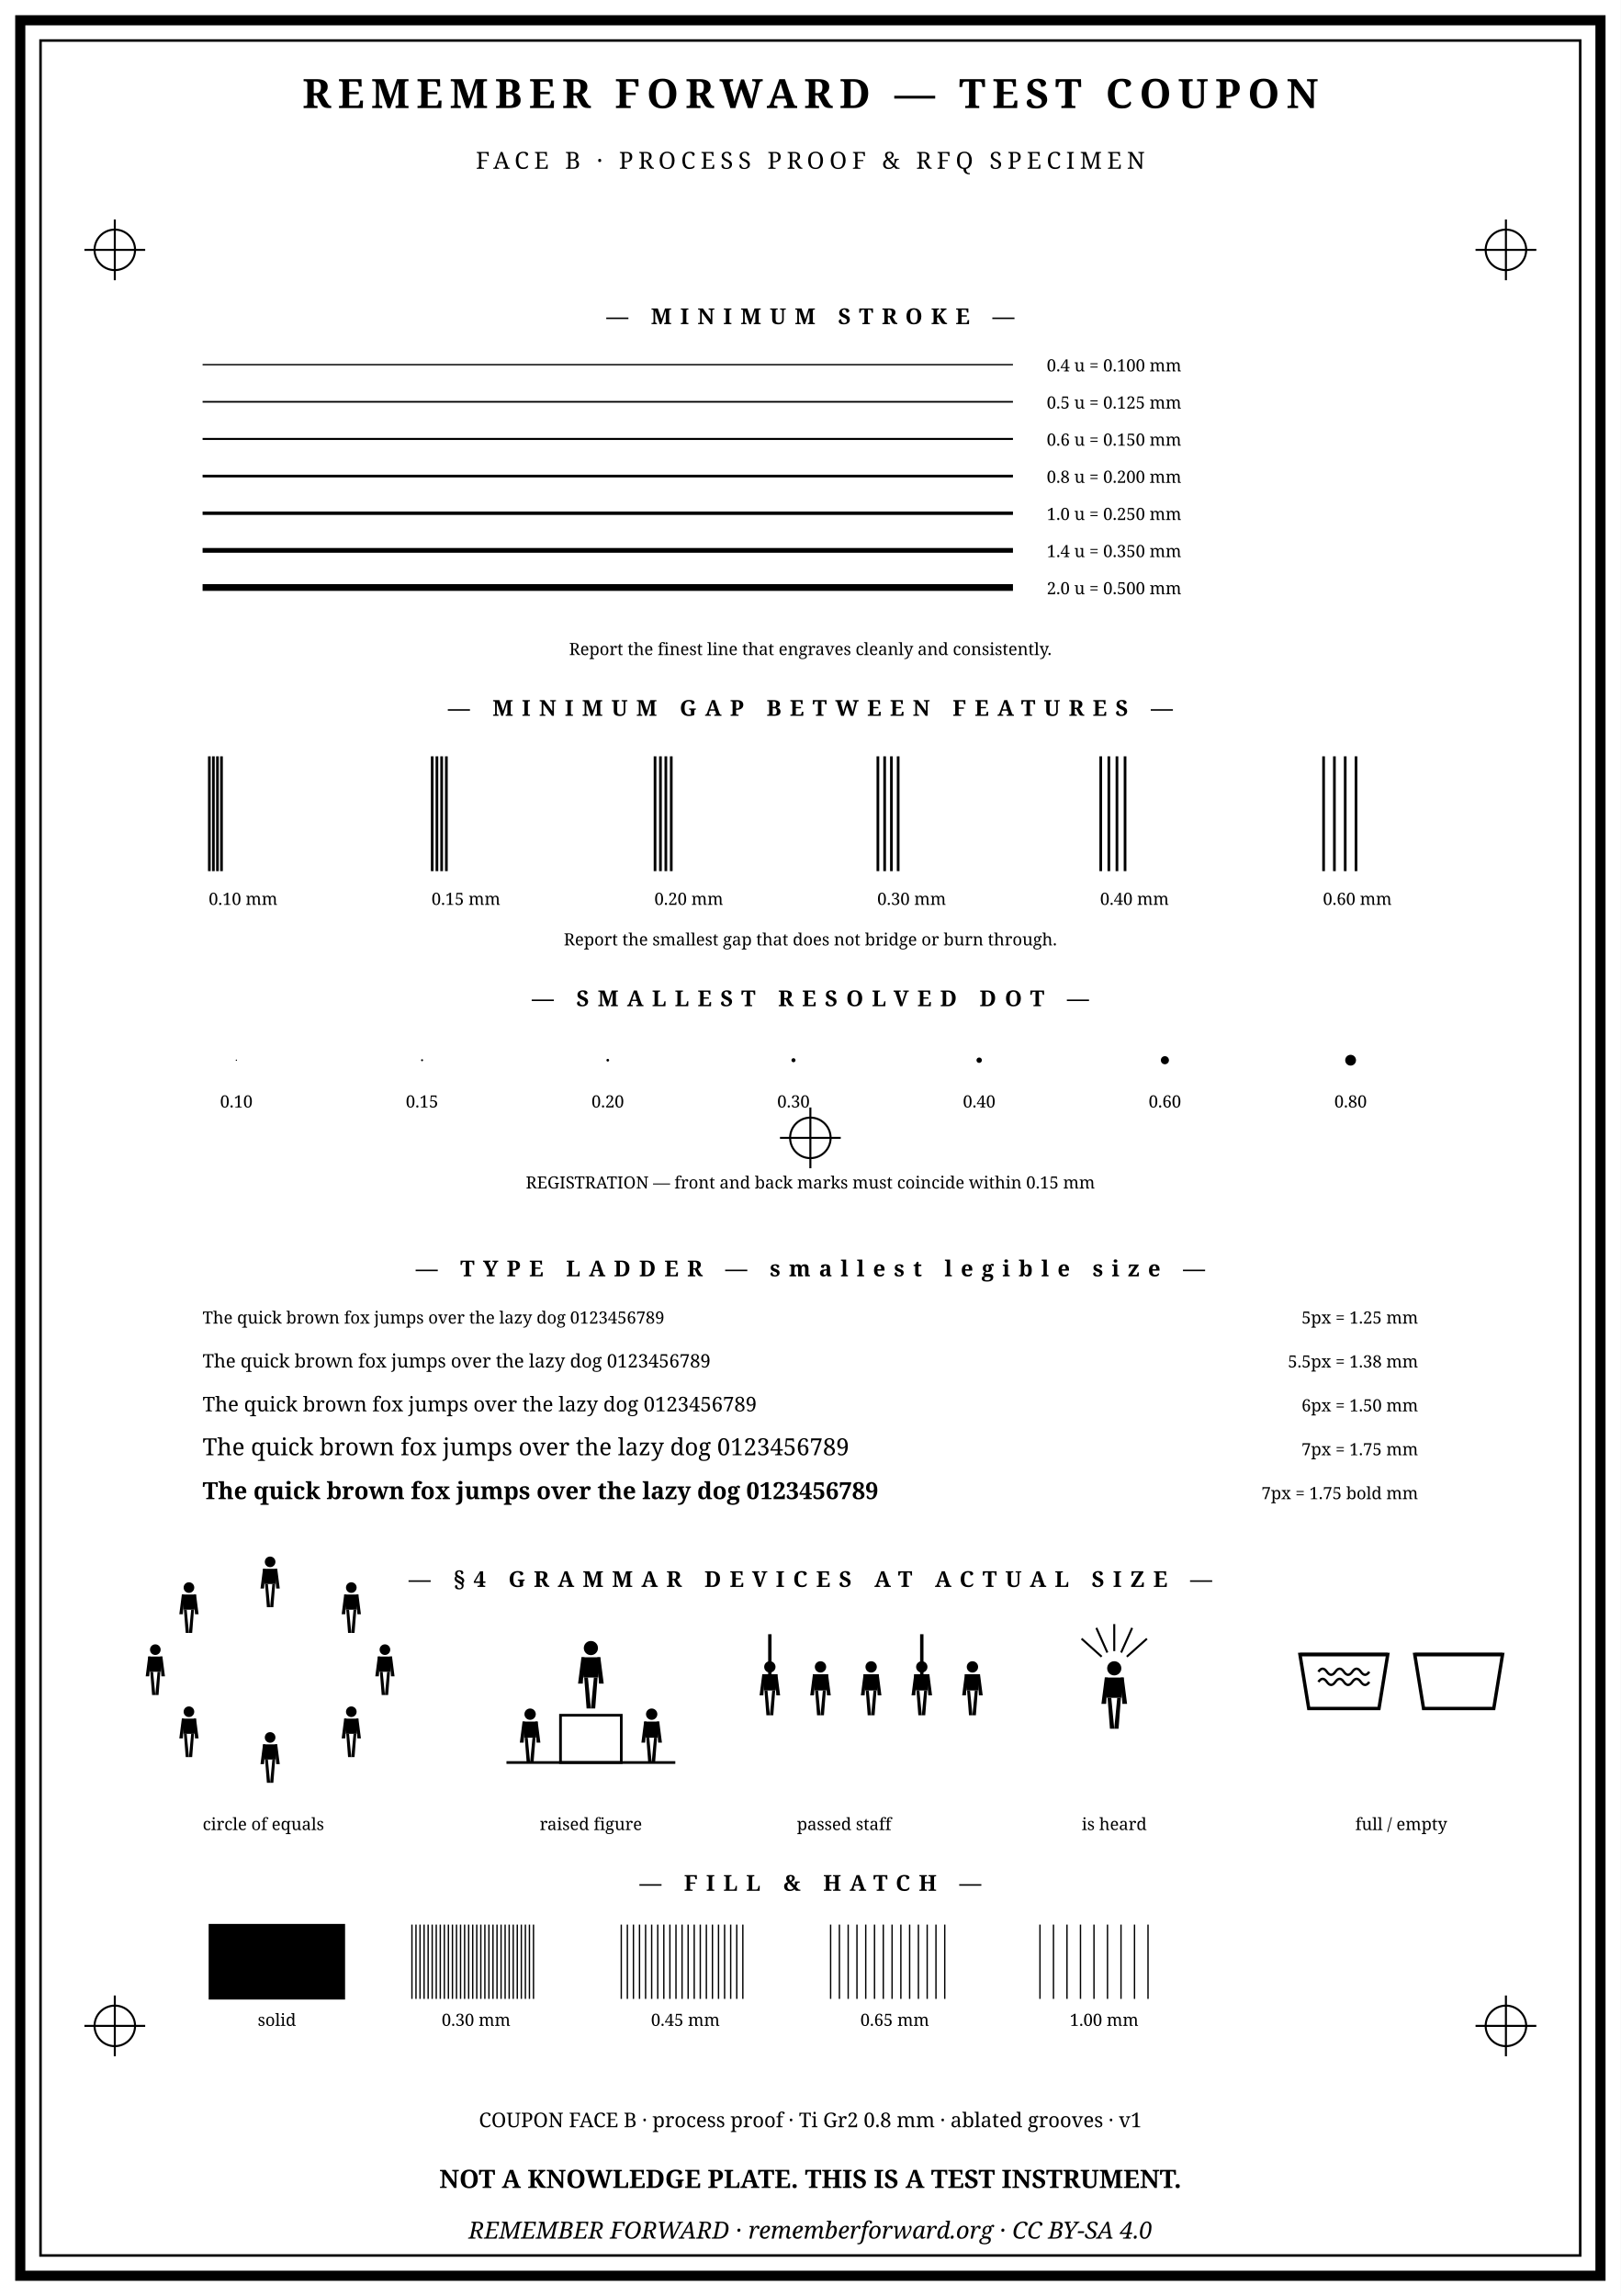
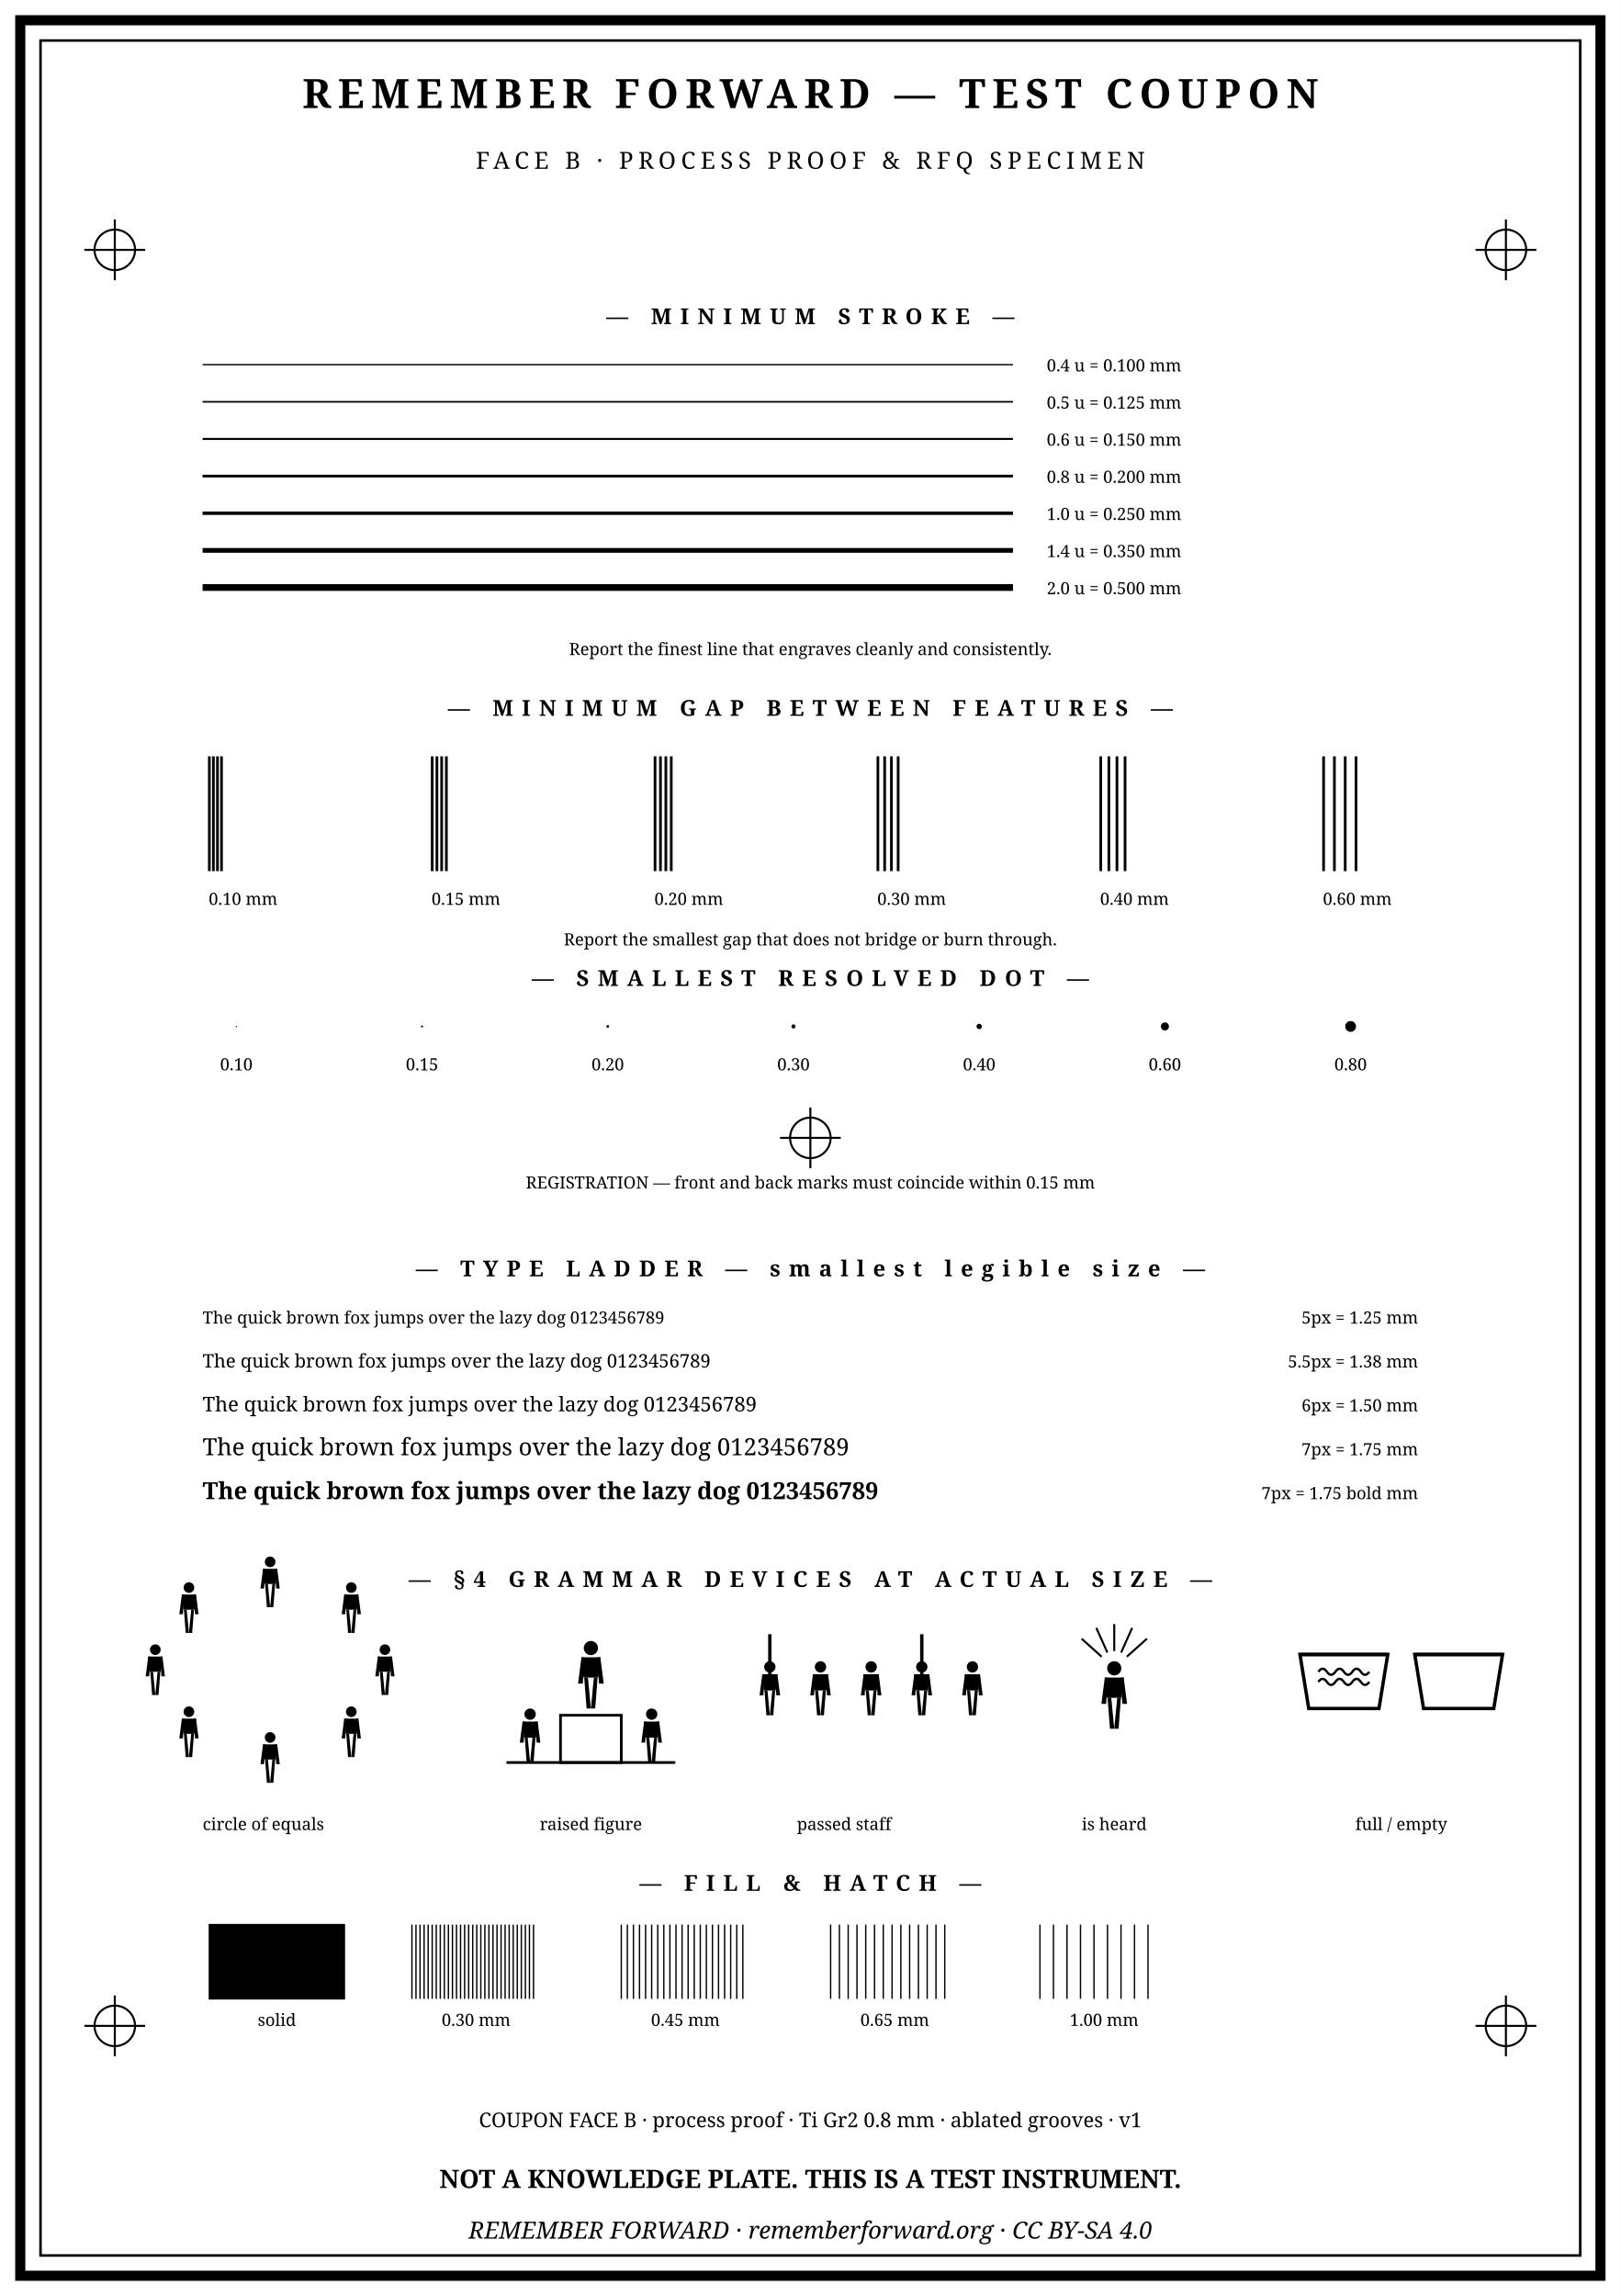
<svg xmlns="http://www.w3.org/2000/svg" viewBox="0 0 480 680" width="120mm" height="170mm">
  <rect width="100%" height="100%" fill="#fff" />
  <style>
.L{font:7px Georgia,serif}.Ls{font:6px Georgia,serif}.Lx{font:5.5px Georgia,serif}
.Lm{font:5px Georgia,serif}.H{font:bold 6.5px Georgia,serif;letter-spacing:2.5px}
.T{font:bold 12px Georgia,serif;letter-spacing:2px}.S{font:7px Georgia,serif;letter-spacing:1.5px}
.M{font:6px Georgia,serif}.F{font:italic 7px Georgia,serif}.Fb{font:bold 7.5px Georgia,serif}
.B{font:bold 7px Georgia,serif}
text{fill:#000}</style>
  <rect x="6" y="6" width="468" height="668" fill="none" stroke="#000" stroke-width="3" />
  <rect x="12" y="12" width="456" height="656" fill="none" stroke="#000" stroke-width="0.75" />
  <text x="240.0" y="32" text-anchor="middle" class="T">REMEMBER FORWARD — TEST COUPON</text>
  <text x="240.0" y="50" text-anchor="middle" class="S">FACE B  ·  PROCESS PROOF &amp; RFQ SPECIMEN</text>
  <line x1="25" y1="74" x2="43" y2="74" stroke="#000" stroke-width="0.6" />
  <line x1="34" y1="65" x2="34" y2="83" stroke="#000" stroke-width="0.6" />
  <circle cx="34" cy="74" r="6" fill="none" stroke="#000" stroke-width="0.6" />
  <line x1="437" y1="74" x2="455" y2="74" stroke="#000" stroke-width="0.6" />
  <line x1="446" y1="65" x2="446" y2="83" stroke="#000" stroke-width="0.6" />
  <circle cx="446" cy="74" r="6" fill="none" stroke="#000" stroke-width="0.6" />
  <line x1="25" y1="600" x2="43" y2="600" stroke="#000" stroke-width="0.6" />
  <line x1="34" y1="591" x2="34" y2="609" stroke="#000" stroke-width="0.6" />
  <circle cx="34" cy="600" r="6" fill="none" stroke="#000" stroke-width="0.6" />
  <line x1="437" y1="600" x2="455" y2="600" stroke="#000" stroke-width="0.6" />
  <line x1="446" y1="591" x2="446" y2="609" stroke="#000" stroke-width="0.6" />
  <circle cx="446" cy="600" r="6" fill="none" stroke="#000" stroke-width="0.6" />
  <line x1="231" y1="337" x2="249" y2="337" stroke="#000" stroke-width="0.6" />
  <line x1="240" y1="328" x2="240" y2="346" stroke="#000" stroke-width="0.6" />
  <circle cx="240" cy="337" r="6" fill="none" stroke="#000" stroke-width="0.6" />
  <text x="240" y="352" text-anchor="middle" class="Lm">REGISTRATION — front and back marks must coincide within 0.15 mm</text>
  <text x="240.0" y="96" text-anchor="middle" class="H">— MINIMUM STROKE —</text>
  <line x1="60" y1="108" x2="300" y2="108" stroke="#000" stroke-width="0.4" />
  <text x="310" y="110" text-anchor="start" class="Lm">0.4 u = 0.100 mm</text>
  <line x1="60" y1="119" x2="300" y2="119" stroke="#000" stroke-width="0.5" />
  <text x="310" y="121" text-anchor="start" class="Lm">0.5 u = 0.125 mm</text>
  <line x1="60" y1="130" x2="300" y2="130" stroke="#000" stroke-width="0.6" />
  <text x="310" y="132" text-anchor="start" class="Lm">0.6 u = 0.150 mm</text>
  <line x1="60" y1="141" x2="300" y2="141" stroke="#000" stroke-width="0.8" />
  <text x="310" y="143" text-anchor="start" class="Lm">0.8 u = 0.200 mm</text>
  <line x1="60" y1="152" x2="300" y2="152" stroke="#000" stroke-width="1.0" />
  <text x="310" y="154" text-anchor="start" class="Lm">1.0 u = 0.250 mm</text>
  <line x1="60" y1="163" x2="300" y2="163" stroke="#000" stroke-width="1.4" />
  <text x="310" y="165" text-anchor="start" class="Lm">1.4 u = 0.350 mm</text>
  <line x1="60" y1="174" x2="300" y2="174" stroke="#000" stroke-width="2.0" />
  <text x="310" y="176" text-anchor="start" class="Lm">2.0 u = 0.500 mm</text>
  <text x="240" y="194" text-anchor="middle" class="Lm">Report the finest line that engraves cleanly and consistently.</text>
  <text x="240.0" y="212" text-anchor="middle" class="H">— MINIMUM GAP BETWEEN FEATURES —</text>
  <line x1="62.0" y1="224" x2="62.0" y2="258" stroke="#000" stroke-width="0.8" />
  <line x1="63.2" y1="224" x2="63.2" y2="258" stroke="#000" stroke-width="0.8" />
  <line x1="64.4" y1="224" x2="64.4" y2="258" stroke="#000" stroke-width="0.8" />
  <line x1="65.6" y1="224" x2="65.6" y2="258" stroke="#000" stroke-width="0.8" />
  <text x="72" y="268" text-anchor="middle" class="Lm">0.10 mm</text>
  <line x1="128.0" y1="224" x2="128.0" y2="258" stroke="#000" stroke-width="0.8" />
  <line x1="129.4" y1="224" x2="129.4" y2="258" stroke="#000" stroke-width="0.8" />
  <line x1="130.8" y1="224" x2="130.8" y2="258" stroke="#000" stroke-width="0.8" />
  <line x1="132.2" y1="224" x2="132.2" y2="258" stroke="#000" stroke-width="0.8" />
  <text x="138" y="268" text-anchor="middle" class="Lm">0.15 mm</text>
  <line x1="194.0" y1="224" x2="194.0" y2="258" stroke="#000" stroke-width="0.8" />
  <line x1="195.6" y1="224" x2="195.6" y2="258" stroke="#000" stroke-width="0.8" />
  <line x1="197.2" y1="224" x2="197.2" y2="258" stroke="#000" stroke-width="0.8" />
  <line x1="198.8" y1="224" x2="198.8" y2="258" stroke="#000" stroke-width="0.8" />
  <text x="204" y="268" text-anchor="middle" class="Lm">0.20 mm</text>
  <line x1="260.0" y1="224" x2="260.0" y2="258" stroke="#000" stroke-width="0.8" />
  <line x1="262.0" y1="224" x2="262.0" y2="258" stroke="#000" stroke-width="0.8" />
  <line x1="264.0" y1="224" x2="264.0" y2="258" stroke="#000" stroke-width="0.8" />
  <line x1="266.0" y1="224" x2="266.0" y2="258" stroke="#000" stroke-width="0.8" />
  <text x="270" y="268" text-anchor="middle" class="Lm">0.30 mm</text>
  <line x1="326.0" y1="224" x2="326.0" y2="258" stroke="#000" stroke-width="0.8" />
  <line x1="328.4" y1="224" x2="328.4" y2="258" stroke="#000" stroke-width="0.8" />
  <line x1="330.8" y1="224" x2="330.8" y2="258" stroke="#000" stroke-width="0.8" />
  <line x1="333.2" y1="224" x2="333.2" y2="258" stroke="#000" stroke-width="0.8" />
  <text x="336" y="268" text-anchor="middle" class="Lm">0.40 mm</text>
  <line x1="392.0" y1="224" x2="392.0" y2="258" stroke="#000" stroke-width="0.8" />
  <line x1="395.2" y1="224" x2="395.2" y2="258" stroke="#000" stroke-width="0.8" />
  <line x1="398.4" y1="224" x2="398.4" y2="258" stroke="#000" stroke-width="0.8" />
  <line x1="401.6" y1="224" x2="401.6" y2="258" stroke="#000" stroke-width="0.8" />
  <text x="402" y="268" text-anchor="middle" class="Lm">0.60 mm</text>
  <text x="240" y="280" text-anchor="middle" class="Lm">Report the smallest gap that does not bridge or burn through.</text>
-   <text x="240.0" y="298" text-anchor="middle" class="H">— SMALLEST RESOLVED DOT —</text>
-   <circle cx="70" cy="314" r="0.2" fill="#000" />
-   <text x="70" y="328" text-anchor="middle" class="Lm">0.10</text>
-   <circle cx="125" cy="314" r="0.3" fill="#000" />
-   <text x="125" y="328" text-anchor="middle" class="Lm">0.15</text>
-   <circle cx="180" cy="314" r="0.4" fill="#000" />
-   <text x="180" y="328" text-anchor="middle" class="Lm">0.20</text>
-   <circle cx="235" cy="314" r="0.6" fill="#000" />
-   <text x="235" y="328" text-anchor="middle" class="Lm">0.30</text>
-   <circle cx="290" cy="314" r="0.8" fill="#000" />
-   <text x="290" y="328" text-anchor="middle" class="Lm">0.40</text>
-   <circle cx="345" cy="314" r="1.2" fill="#000" />
-   <text x="345" y="328" text-anchor="middle" class="Lm">0.60</text>
-   <circle cx="400" cy="314" r="1.6" fill="#000" />
-   <text x="400" y="328" text-anchor="middle" class="Lm">0.80</text>
+   <text x="240.0" y="292" text-anchor="middle" class="H">— SMALLEST RESOLVED DOT —</text>
+   <circle cx="70" cy="304" r="0.2" fill="#000" />
+   <text x="70" y="317" text-anchor="middle" class="Lm">0.10</text>
+   <circle cx="125" cy="304" r="0.3" fill="#000" />
+   <text x="125" y="317" text-anchor="middle" class="Lm">0.15</text>
+   <circle cx="180" cy="304" r="0.4" fill="#000" />
+   <text x="180" y="317" text-anchor="middle" class="Lm">0.20</text>
+   <circle cx="235" cy="304" r="0.6" fill="#000" />
+   <text x="235" y="317" text-anchor="middle" class="Lm">0.30</text>
+   <circle cx="290" cy="304" r="0.8" fill="#000" />
+   <text x="290" y="317" text-anchor="middle" class="Lm">0.40</text>
+   <circle cx="345" cy="304" r="1.2" fill="#000" />
+   <text x="345" y="317" text-anchor="middle" class="Lm">0.60</text>
+   <circle cx="400" cy="304" r="1.6" fill="#000" />
+   <text x="400" y="317" text-anchor="middle" class="Lm">0.80</text>
  <text x="240.0" y="378" text-anchor="middle" class="H">— TYPE LADDER — smallest legible size —</text>
  <text x="60" y="392" text-anchor="start" class="Lm">The quick brown fox jumps over the lazy dog 0123456789</text>
  <text x="420" y="392" text-anchor="end" class="Lm">5px = 1.25 mm</text>
  <text x="60" y="405" text-anchor="start" class="Lx">The quick brown fox jumps over the lazy dog 0123456789</text>
  <text x="420" y="405" text-anchor="end" class="Lm">5.5px = 1.38 mm</text>
  <text x="60" y="418" text-anchor="start" class="Ls">The quick brown fox jumps over the lazy dog 0123456789</text>
  <text x="420" y="418" text-anchor="end" class="Lm">6px = 1.50 mm</text>
  <text x="60" y="431" text-anchor="start" class="L">The quick brown fox jumps over the lazy dog 0123456789</text>
  <text x="420" y="431" text-anchor="end" class="Lm">7px = 1.75 mm</text>
  <text x="60" y="444" text-anchor="start" class="B">The quick brown fox jumps over the lazy dog 0123456789</text>
  <text x="420" y="444" text-anchor="end" class="Lm">7px = 1.75 bold mm</text>
  <text x="240.0" y="470" text-anchor="middle" class="H">— §4 GRAMMAR DEVICES AT ACTUAL SIZE —</text>
  <circle cx="80.0" cy="462.575" r="1.575" fill="#000" />
  <polygon points="77.9,464.623 82.1,464.623 81.65,469.123 78.35,469.123" fill="#000" />
  <polygon points="77.9,464.623 78.575,464.623 78.2,470.473 77.15,470.473" fill="#000" />
  <polygon points="82.1,464.623 81.425,464.623 81.8,470.473 82.85,470.473" fill="#000" />
  <polygon points="78.515,469.123 79.34,469.123 80.0,476.0 79.043,476.0" fill="#000" />
  <polygon points="81.485,469.123 80.66,469.123 80.0,476.0 80.957,476.0" fill="#000" />
  <circle cx="104.042" cy="470.19" r="1.575" fill="#000" />
  <polygon points="101.942,472.238 106.142,472.238 105.692,476.738 102.392,476.738" fill="#000" />
  <polygon points="101.942,472.238 102.617,472.238 102.242,478.088 101.192,478.088" fill="#000" />
  <polygon points="106.142,472.238 105.467,472.238 105.842,478.088 106.892,478.088" fill="#000" />
  <polygon points="102.557,476.738 103.382,476.738 104.042,483.615 103.085,483.615" fill="#000" />
  <polygon points="105.527,476.738 104.702,476.738 104.042,483.615 104.999,483.615" fill="#000" />
  <circle cx="114.0" cy="488.575" r="1.575" fill="#000" />
  <polygon points="111.9,490.623 116.1,490.623 115.65,495.123 112.35,495.123" fill="#000" />
  <polygon points="111.9,490.623 112.575,490.623 112.2,496.473 111.15,496.473" fill="#000" />
  <polygon points="116.1,490.623 115.425,490.623 115.8,496.473 116.85,496.473" fill="#000" />
  <polygon points="112.515,495.123 113.34,495.123 114.0,502.0 113.043,502.0" fill="#000" />
  <polygon points="115.485,495.123 114.66,495.123 114.0,502.0 114.957,502.0" fill="#000" />
  <circle cx="104.042" cy="506.96" r="1.575" fill="#000" />
  <polygon points="101.942,509.007 106.142,509.007 105.692,513.507 102.392,513.507" fill="#000" />
  <polygon points="101.942,509.007 102.617,509.007 102.242,514.857 101.192,514.857" fill="#000" />
  <polygon points="106.142,509.007 105.467,509.007 105.842,514.857 106.892,514.857" fill="#000" />
  <polygon points="102.557,513.507 103.382,513.507 104.042,520.385 103.085,520.385" fill="#000" />
  <polygon points="105.527,513.507 104.702,513.507 104.042,520.385 104.999,520.385" fill="#000" />
  <circle cx="80.0" cy="514.575" r="1.575" fill="#000" />
  <polygon points="77.9,516.622 82.1,516.622 81.65,521.122 78.35,521.122" fill="#000" />
  <polygon points="77.9,516.622 78.575,516.622 78.2,522.472 77.15,522.472" fill="#000" />
  <polygon points="82.1,516.622 81.425,516.622 81.8,522.472 82.85,522.472" fill="#000" />
  <polygon points="78.515,521.122 79.34,521.122 80.0,528.0 79.043,528.0" fill="#000" />
  <polygon points="81.485,521.122 80.66,521.122 80.0,528.0 80.957,528.0" fill="#000" />
  <circle cx="55.958" cy="506.96" r="1.575" fill="#000" />
  <polygon points="53.858,509.007 58.058,509.007 57.608,513.507 54.308,513.507" fill="#000" />
  <polygon points="53.858,509.007 54.533,509.007 54.158,514.857 53.108,514.857" fill="#000" />
  <polygon points="58.058,509.007 57.383,509.007 57.758,514.857 58.808,514.857" fill="#000" />
  <polygon points="54.473,513.507 55.298,513.507 55.958,520.385 55.001,520.385" fill="#000" />
  <polygon points="57.443,513.507 56.618,513.507 55.958,520.385 56.915,520.385" fill="#000" />
  <circle cx="46.0" cy="488.575" r="1.575" fill="#000" />
  <polygon points="43.9,490.623 48.1,490.623 47.65,495.123 44.35,495.123" fill="#000" />
  <polygon points="43.9,490.623 44.575,490.623 44.2,496.473 43.15,496.473" fill="#000" />
  <polygon points="48.1,490.623 47.425,490.623 47.8,496.473 48.85,496.473" fill="#000" />
  <polygon points="44.515,495.123 45.34,495.123 46.0,502.0 45.043,502.0" fill="#000" />
  <polygon points="47.485,495.123 46.66,495.123 46.0,502.0 46.957,502.0" fill="#000" />
  <circle cx="55.958" cy="470.19" r="1.575" fill="#000" />
  <polygon points="53.858,472.238 58.058,472.238 57.608,476.738 54.308,476.738" fill="#000" />
  <polygon points="53.858,472.238 54.533,472.238 54.158,478.088 53.108,478.088" fill="#000" />
  <polygon points="58.058,472.238 57.383,472.238 57.758,478.088 58.808,478.088" fill="#000" />
  <polygon points="54.473,476.738 55.298,476.738 55.958,483.615 55.001,483.615" fill="#000" />
  <polygon points="57.443,476.738 56.618,476.738 55.958,483.615 56.915,483.615" fill="#000" />
  <text x="78" y="542" text-anchor="middle" class="Lm">circle of equals</text>
  <line x1="150" y1="522" x2="200" y2="522" stroke="#000" stroke-width="0.8" />
  <rect x="166" y="508" width="18" height="14" fill="none" stroke="#000" stroke-width="0.8" />
  <circle cx="175" cy="488.1" r="2.1" fill="#000" />
  <polygon points="172.2,490.83 177.8,490.83 177.2,496.83 172.8,496.83" fill="#000" />
  <polygon points="172.2,490.83 173.1,490.83 172.6,498.63 171.2,498.63" fill="#000" />
  <polygon points="177.8,490.83 176.9,490.83 177.4,498.63 178.8,498.63" fill="#000" />
  <polygon points="173.02,496.83 174.12,496.83 175.0,506 173.724,506" fill="#000" />
  <polygon points="176.98,496.83 175.88,496.83 175.0,506 176.276,506" fill="#000" />
  <circle cx="157" cy="507.68" r="1.68" fill="#000" />
  <polygon points="154.76,509.864 159.24,509.864 158.76,514.664 155.24,514.664" fill="#000" />
  <polygon points="154.76,509.864 155.48,509.864 155.08,516.104 153.96,516.104" fill="#000" />
  <polygon points="159.24,509.864 158.52,509.864 158.92,516.104 160.04,516.104" fill="#000" />
  <polygon points="155.416,514.664 156.296,514.664 157.0,522 155.979,522" fill="#000" />
  <polygon points="158.584,514.664 157.704,514.664 157.0,522 158.021,522" fill="#000" />
  <circle cx="193" cy="507.68" r="1.68" fill="#000" />
  <polygon points="190.76,509.864 195.24,509.864 194.76,514.664 191.24,514.664" fill="#000" />
  <polygon points="190.76,509.864 191.48,509.864 191.08,516.104 189.96,516.104" fill="#000" />
  <polygon points="195.24,509.864 194.52,509.864 194.92,516.104 196.04,516.104" fill="#000" />
  <polygon points="191.416,514.664 192.296,514.664 193.0,522 191.979,522" fill="#000" />
  <polygon points="194.584,514.664 193.704,514.664 193.0,522 194.021,522" fill="#000" />
  <text x="175" y="542" text-anchor="middle" class="Lm">raised figure</text>
  <circle cx="228" cy="493.68" r="1.68" fill="#000" />
  <polygon points="225.76,495.864 230.24,495.864 229.76,500.664 226.24,500.664" fill="#000" />
  <polygon points="225.76,495.864 226.48,495.864 226.08,502.104 224.96,502.104" fill="#000" />
  <polygon points="230.24,495.864 229.52,495.864 229.92,502.104 231.04,502.104" fill="#000" />
  <polygon points="226.416,500.664 227.296,500.664 228.0,508 226.979,508" fill="#000" />
  <polygon points="229.584,500.664 228.704,500.664 228.0,508 229.021,508" fill="#000" />
  <circle cx="243" cy="493.68" r="1.68" fill="#000" />
  <polygon points="240.76,495.864 245.24,495.864 244.76,500.664 241.24,500.664" fill="#000" />
  <polygon points="240.76,495.864 241.48,495.864 241.08,502.104 239.96,502.104" fill="#000" />
  <polygon points="245.24,495.864 244.52,495.864 244.92,502.104 246.04,502.104" fill="#000" />
  <polygon points="241.416,500.664 242.296,500.664 243.0,508 241.979,508" fill="#000" />
  <polygon points="244.584,500.664 243.704,500.664 243.0,508 244.021,508" fill="#000" />
  <circle cx="258" cy="493.68" r="1.68" fill="#000" />
  <polygon points="255.76,495.864 260.24,495.864 259.76,500.664 256.24,500.664" fill="#000" />
  <polygon points="255.76,495.864 256.48,495.864 256.08,502.104 254.96,502.104" fill="#000" />
  <polygon points="260.24,495.864 259.52,495.864 259.92,502.104 261.04,502.104" fill="#000" />
  <polygon points="256.416,500.664 257.296,500.664 258.0,508 256.979,508" fill="#000" />
  <polygon points="259.584,500.664 258.704,500.664 258.0,508 259.021,508" fill="#000" />
  <circle cx="273" cy="493.68" r="1.68" fill="#000" />
  <polygon points="270.76,495.864 275.24,495.864 274.76,500.664 271.24,500.664" fill="#000" />
  <polygon points="270.76,495.864 271.48,495.864 271.08,502.104 269.96,502.104" fill="#000" />
  <polygon points="275.24,495.864 274.52,495.864 274.92,502.104 276.04,502.104" fill="#000" />
  <polygon points="271.416,500.664 272.296,500.664 273.0,508 271.979,508" fill="#000" />
  <polygon points="274.584,500.664 273.704,500.664 273.0,508 274.021,508" fill="#000" />
  <circle cx="288" cy="493.68" r="1.68" fill="#000" />
  <polygon points="285.76,495.864 290.24,495.864 289.76,500.664 286.24,500.664" fill="#000" />
  <polygon points="285.76,495.864 286.48,495.864 286.08,502.104 284.96,502.104" fill="#000" />
  <polygon points="290.24,495.864 289.52,495.864 289.92,502.104 291.04,502.104" fill="#000" />
  <polygon points="286.416,500.664 287.296,500.664 288.0,508 286.979,508" fill="#000" />
  <polygon points="289.584,500.664 288.704,500.664 288.0,508 289.021,508" fill="#000" />
  <line x1="228" y1="484" x2="228" y2="500" stroke="#000" stroke-width="1.0" />
  <line x1="273" y1="484" x2="273" y2="500" stroke="#000" stroke-width="1.0" />
  <text x="250" y="542" text-anchor="middle" class="Lm">passed staff</text>
  <circle cx="330" cy="494.1" r="2.1" fill="#000" />
  <polygon points="327.2,496.83 332.8,496.83 332.2,502.83 327.8,502.83" fill="#000" />
  <polygon points="327.2,496.83 328.1,496.83 327.6,504.63 326.2,504.63" fill="#000" />
  <polygon points="332.8,496.83 331.9,496.83 332.4,504.63 333.8,504.63" fill="#000" />
  <polygon points="328.02,502.83 329.12,502.83 330.0,512 328.724,512" fill="#000" />
  <polygon points="331.98,502.83 330.88,502.83 330.0,512 331.276,512" fill="#000" />
  <line x1="326.277" y1="490.663" x2="320.32" y2="485.323" stroke="#000" stroke-width="0.6" />
  <line x1="327.961" y1="489.435" x2="324.699" y2="482.13" stroke="#000" stroke-width="0.6" />
  <line x1="330.0" y1="489.0" x2="330.0" y2="481.0" stroke="#000" stroke-width="0.6" />
  <line x1="332.039" y1="489.435" x2="335.301" y2="482.13" stroke="#000" stroke-width="0.6" />
  <line x1="333.723" y1="490.663" x2="339.68" y2="485.323" stroke="#000" stroke-width="0.6" />
  <text x="330" y="542" text-anchor="middle" class="Lm">is heard</text>
  <polygon points="385.0,490 411.0,490 408.4,506 387.6,506" fill="none" stroke="#000" stroke-width="1.0" />
  <line x1="385.0" y1="490" x2="411.0" y2="490" stroke="#000" stroke-width="1.0" />
  <path d="M 390.46 495.12 q 1.257 -1.8 2.513 0 q 1.257 1.8 2.513 0 q 1.257 -1.8 2.513 0 q 1.257 1.8 2.513 0 q 1.257 -1.8 2.513 0 q 1.257 1.8 2.513 0" fill="none" stroke="#000" stroke-width="0.7" />
  <path d="M 390.46 498.12 q 1.257 -1.8 2.513 0 q 1.257 1.8 2.513 0 q 1.257 -1.8 2.513 0 q 1.257 1.8 2.513 0 q 1.257 -1.8 2.513 0 q 1.257 1.8 2.513 0" fill="none" stroke="#000" stroke-width="0.7" />
  <polygon points="419.0,490 445.0,490 442.4,506 421.6,506" fill="none" stroke="#000" stroke-width="1.0" />
  <line x1="419.0" y1="490" x2="445.0" y2="490" stroke="#000" stroke-width="1.0" />
  <text x="415" y="542" text-anchor="middle" class="Lm">full / empty</text>
  <text x="240.0" y="560" text-anchor="middle" class="H">— FILL &amp; HATCH —</text>
  <rect x="62" y="570" width="40" height="22" fill="#000" stroke="#000" stroke-width="0.4" />
  <text x="82" y="600" text-anchor="middle" class="Lm">solid</text>
  <line x1="122.0" y1="570" x2="122.0" y2="592" stroke="#000" stroke-width="0.4" />
  <line x1="123.2" y1="570" x2="123.2" y2="592" stroke="#000" stroke-width="0.4" />
  <line x1="124.4" y1="570" x2="124.4" y2="592" stroke="#000" stroke-width="0.4" />
  <line x1="125.6" y1="570" x2="125.6" y2="592" stroke="#000" stroke-width="0.4" />
  <line x1="126.8" y1="570" x2="126.8" y2="592" stroke="#000" stroke-width="0.4" />
  <line x1="128.0" y1="570" x2="128.0" y2="592" stroke="#000" stroke-width="0.4" />
  <line x1="129.2" y1="570" x2="129.2" y2="592" stroke="#000" stroke-width="0.4" />
  <line x1="130.4" y1="570" x2="130.4" y2="592" stroke="#000" stroke-width="0.4" />
  <line x1="131.6" y1="570" x2="131.6" y2="592" stroke="#000" stroke-width="0.4" />
  <line x1="132.8" y1="570" x2="132.8" y2="592" stroke="#000" stroke-width="0.4" />
  <line x1="134.0" y1="570" x2="134.0" y2="592" stroke="#000" stroke-width="0.4" />
  <line x1="135.2" y1="570" x2="135.2" y2="592" stroke="#000" stroke-width="0.4" />
  <line x1="136.4" y1="570" x2="136.4" y2="592" stroke="#000" stroke-width="0.4" />
  <line x1="137.6" y1="570" x2="137.6" y2="592" stroke="#000" stroke-width="0.4" />
  <line x1="138.8" y1="570" x2="138.8" y2="592" stroke="#000" stroke-width="0.4" />
  <line x1="140.0" y1="570" x2="140.0" y2="592" stroke="#000" stroke-width="0.4" />
  <line x1="141.2" y1="570" x2="141.2" y2="592" stroke="#000" stroke-width="0.4" />
  <line x1="142.4" y1="570" x2="142.4" y2="592" stroke="#000" stroke-width="0.4" />
  <line x1="143.6" y1="570" x2="143.6" y2="592" stroke="#000" stroke-width="0.4" />
  <line x1="144.8" y1="570" x2="144.8" y2="592" stroke="#000" stroke-width="0.4" />
  <line x1="146.0" y1="570" x2="146.0" y2="592" stroke="#000" stroke-width="0.4" />
  <line x1="147.2" y1="570" x2="147.2" y2="592" stroke="#000" stroke-width="0.4" />
  <line x1="148.4" y1="570" x2="148.4" y2="592" stroke="#000" stroke-width="0.4" />
  <line x1="149.6" y1="570" x2="149.6" y2="592" stroke="#000" stroke-width="0.4" />
  <line x1="150.8" y1="570" x2="150.8" y2="592" stroke="#000" stroke-width="0.4" />
  <line x1="152.0" y1="570" x2="152.0" y2="592" stroke="#000" stroke-width="0.4" />
  <line x1="153.2" y1="570" x2="153.2" y2="592" stroke="#000" stroke-width="0.4" />
  <line x1="154.4" y1="570" x2="154.4" y2="592" stroke="#000" stroke-width="0.4" />
  <line x1="155.6" y1="570" x2="155.6" y2="592" stroke="#000" stroke-width="0.4" />
  <line x1="156.8" y1="570" x2="156.8" y2="592" stroke="#000" stroke-width="0.4" />
  <line x1="158.0" y1="570" x2="158.0" y2="592" stroke="#000" stroke-width="0.4" />
  <text x="141" y="600" text-anchor="middle" class="Lm">0.30 mm</text>
  <line x1="184.0" y1="570" x2="184.0" y2="592" stroke="#000" stroke-width="0.4" />
  <line x1="185.8" y1="570" x2="185.8" y2="592" stroke="#000" stroke-width="0.4" />
  <line x1="187.6" y1="570" x2="187.6" y2="592" stroke="#000" stroke-width="0.4" />
  <line x1="189.4" y1="570" x2="189.4" y2="592" stroke="#000" stroke-width="0.4" />
  <line x1="191.2" y1="570" x2="191.2" y2="592" stroke="#000" stroke-width="0.4" />
  <line x1="193.0" y1="570" x2="193.0" y2="592" stroke="#000" stroke-width="0.4" />
  <line x1="194.8" y1="570" x2="194.8" y2="592" stroke="#000" stroke-width="0.4" />
  <line x1="196.6" y1="570" x2="196.6" y2="592" stroke="#000" stroke-width="0.4" />
  <line x1="198.4" y1="570" x2="198.4" y2="592" stroke="#000" stroke-width="0.4" />
  <line x1="200.2" y1="570" x2="200.2" y2="592" stroke="#000" stroke-width="0.4" />
  <line x1="202.0" y1="570" x2="202.0" y2="592" stroke="#000" stroke-width="0.4" />
  <line x1="203.8" y1="570" x2="203.8" y2="592" stroke="#000" stroke-width="0.4" />
  <line x1="205.6" y1="570" x2="205.6" y2="592" stroke="#000" stroke-width="0.4" />
  <line x1="207.4" y1="570" x2="207.4" y2="592" stroke="#000" stroke-width="0.4" />
  <line x1="209.2" y1="570" x2="209.2" y2="592" stroke="#000" stroke-width="0.4" />
  <line x1="211.0" y1="570" x2="211.0" y2="592" stroke="#000" stroke-width="0.4" />
  <line x1="212.8" y1="570" x2="212.8" y2="592" stroke="#000" stroke-width="0.4" />
  <line x1="214.6" y1="570" x2="214.6" y2="592" stroke="#000" stroke-width="0.4" />
  <line x1="216.4" y1="570" x2="216.4" y2="592" stroke="#000" stroke-width="0.4" />
  <line x1="218.2" y1="570" x2="218.2" y2="592" stroke="#000" stroke-width="0.4" />
  <line x1="220.0" y1="570" x2="220.0" y2="592" stroke="#000" stroke-width="0.4" />
  <text x="203" y="600" text-anchor="middle" class="Lm">0.45 mm</text>
  <line x1="246.0" y1="570" x2="246.0" y2="592" stroke="#000" stroke-width="0.4" />
  <line x1="248.6" y1="570" x2="248.6" y2="592" stroke="#000" stroke-width="0.4" />
  <line x1="251.2" y1="570" x2="251.2" y2="592" stroke="#000" stroke-width="0.4" />
  <line x1="253.8" y1="570" x2="253.8" y2="592" stroke="#000" stroke-width="0.4" />
  <line x1="256.4" y1="570" x2="256.4" y2="592" stroke="#000" stroke-width="0.4" />
  <line x1="259.0" y1="570" x2="259.0" y2="592" stroke="#000" stroke-width="0.4" />
  <line x1="261.6" y1="570" x2="261.6" y2="592" stroke="#000" stroke-width="0.4" />
  <line x1="264.2" y1="570" x2="264.2" y2="592" stroke="#000" stroke-width="0.4" />
  <line x1="266.8" y1="570" x2="266.8" y2="592" stroke="#000" stroke-width="0.4" />
  <line x1="269.4" y1="570" x2="269.4" y2="592" stroke="#000" stroke-width="0.4" />
  <line x1="272.0" y1="570" x2="272.0" y2="592" stroke="#000" stroke-width="0.4" />
  <line x1="274.6" y1="570" x2="274.6" y2="592" stroke="#000" stroke-width="0.4" />
  <line x1="277.2" y1="570" x2="277.2" y2="592" stroke="#000" stroke-width="0.4" />
  <line x1="279.8" y1="570" x2="279.8" y2="592" stroke="#000" stroke-width="0.4" />
  <text x="265" y="600" text-anchor="middle" class="Lm">0.65 mm</text>
  <line x1="308.0" y1="570" x2="308.0" y2="592" stroke="#000" stroke-width="0.4" />
  <line x1="312.0" y1="570" x2="312.0" y2="592" stroke="#000" stroke-width="0.4" />
  <line x1="316.0" y1="570" x2="316.0" y2="592" stroke="#000" stroke-width="0.4" />
  <line x1="320.0" y1="570" x2="320.0" y2="592" stroke="#000" stroke-width="0.4" />
  <line x1="324.0" y1="570" x2="324.0" y2="592" stroke="#000" stroke-width="0.4" />
  <line x1="328.0" y1="570" x2="328.0" y2="592" stroke="#000" stroke-width="0.4" />
  <line x1="332.0" y1="570" x2="332.0" y2="592" stroke="#000" stroke-width="0.4" />
  <line x1="336.0" y1="570" x2="336.0" y2="592" stroke="#000" stroke-width="0.4" />
  <line x1="340.0" y1="570" x2="340.0" y2="592" stroke="#000" stroke-width="0.4" />
  <text x="327" y="600" text-anchor="middle" class="Lm">1.00 mm</text>
  <text x="240.0" y="630" text-anchor="middle" class="M">COUPON FACE B · process proof · Ti Gr2 0.8 mm · ablated grooves · v1</text>
  <text x="240.0" y="648" text-anchor="middle" class="Fb">NOT A KNOWLEDGE PLATE. THIS IS A TEST INSTRUMENT.</text>
  <text x="240.0" y="663" text-anchor="middle" class="F">REMEMBER FORWARD · rememberforward.org · CC BY-SA 4.0</text>
</svg>
